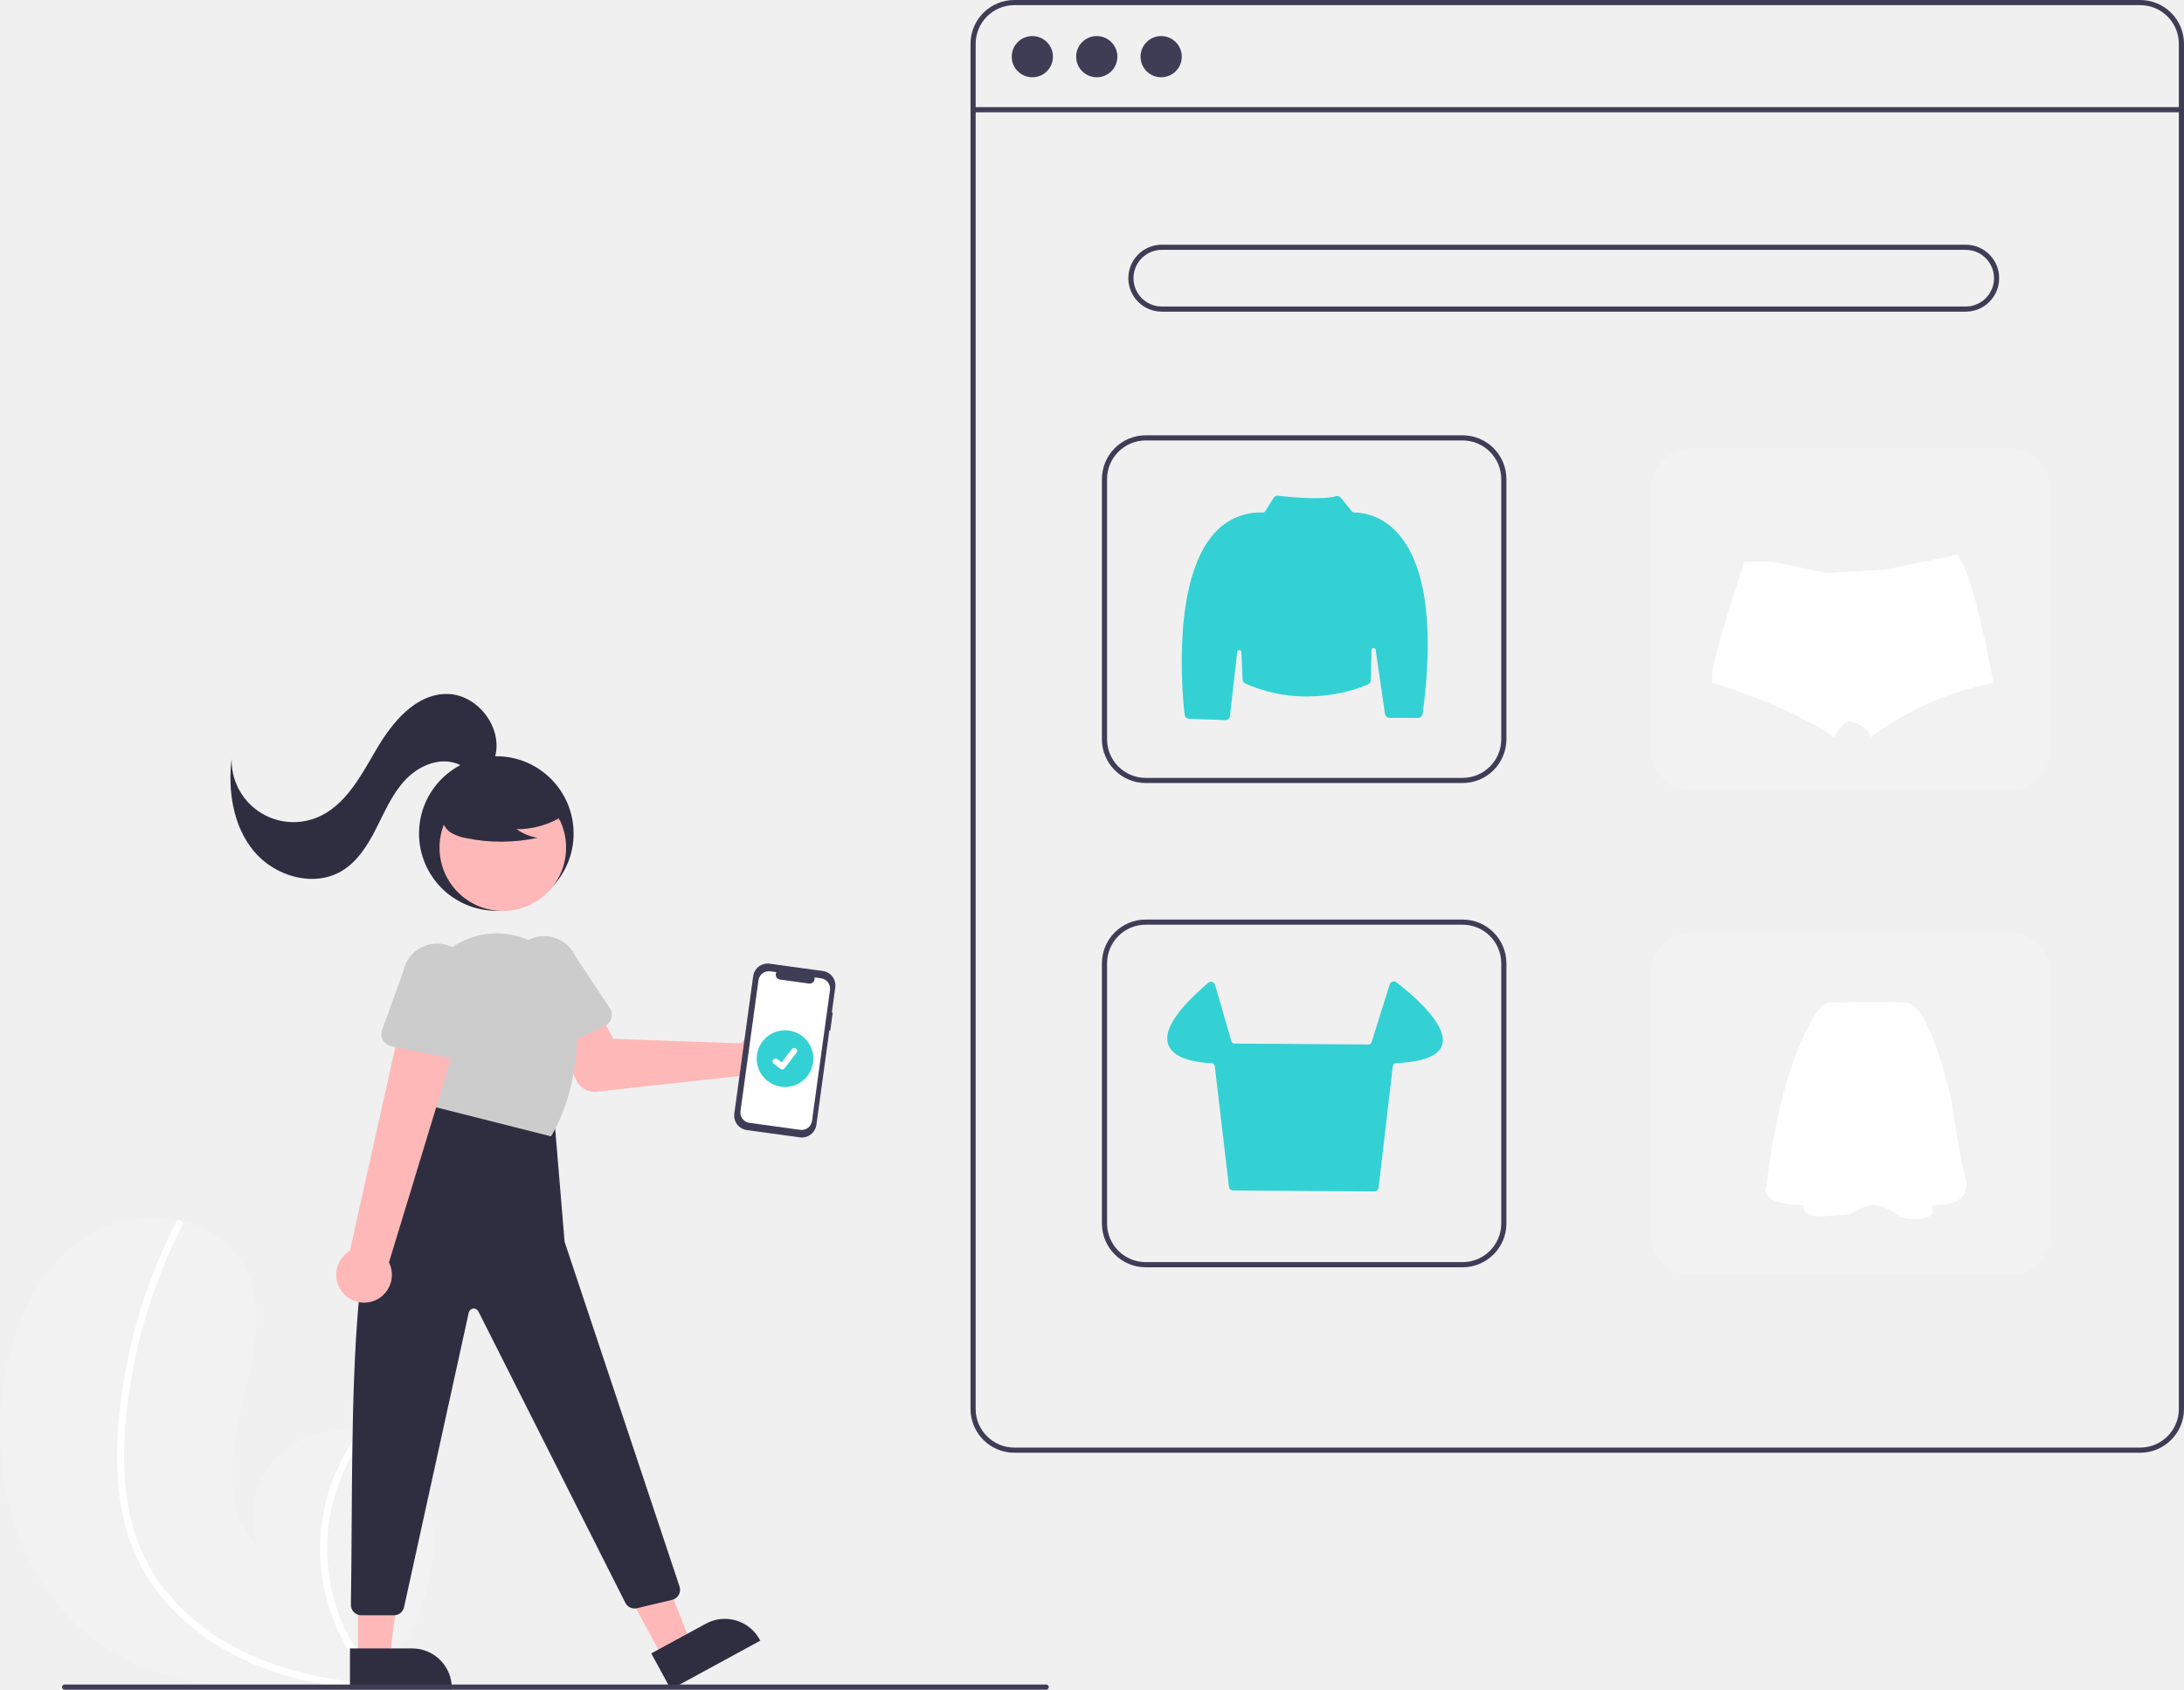
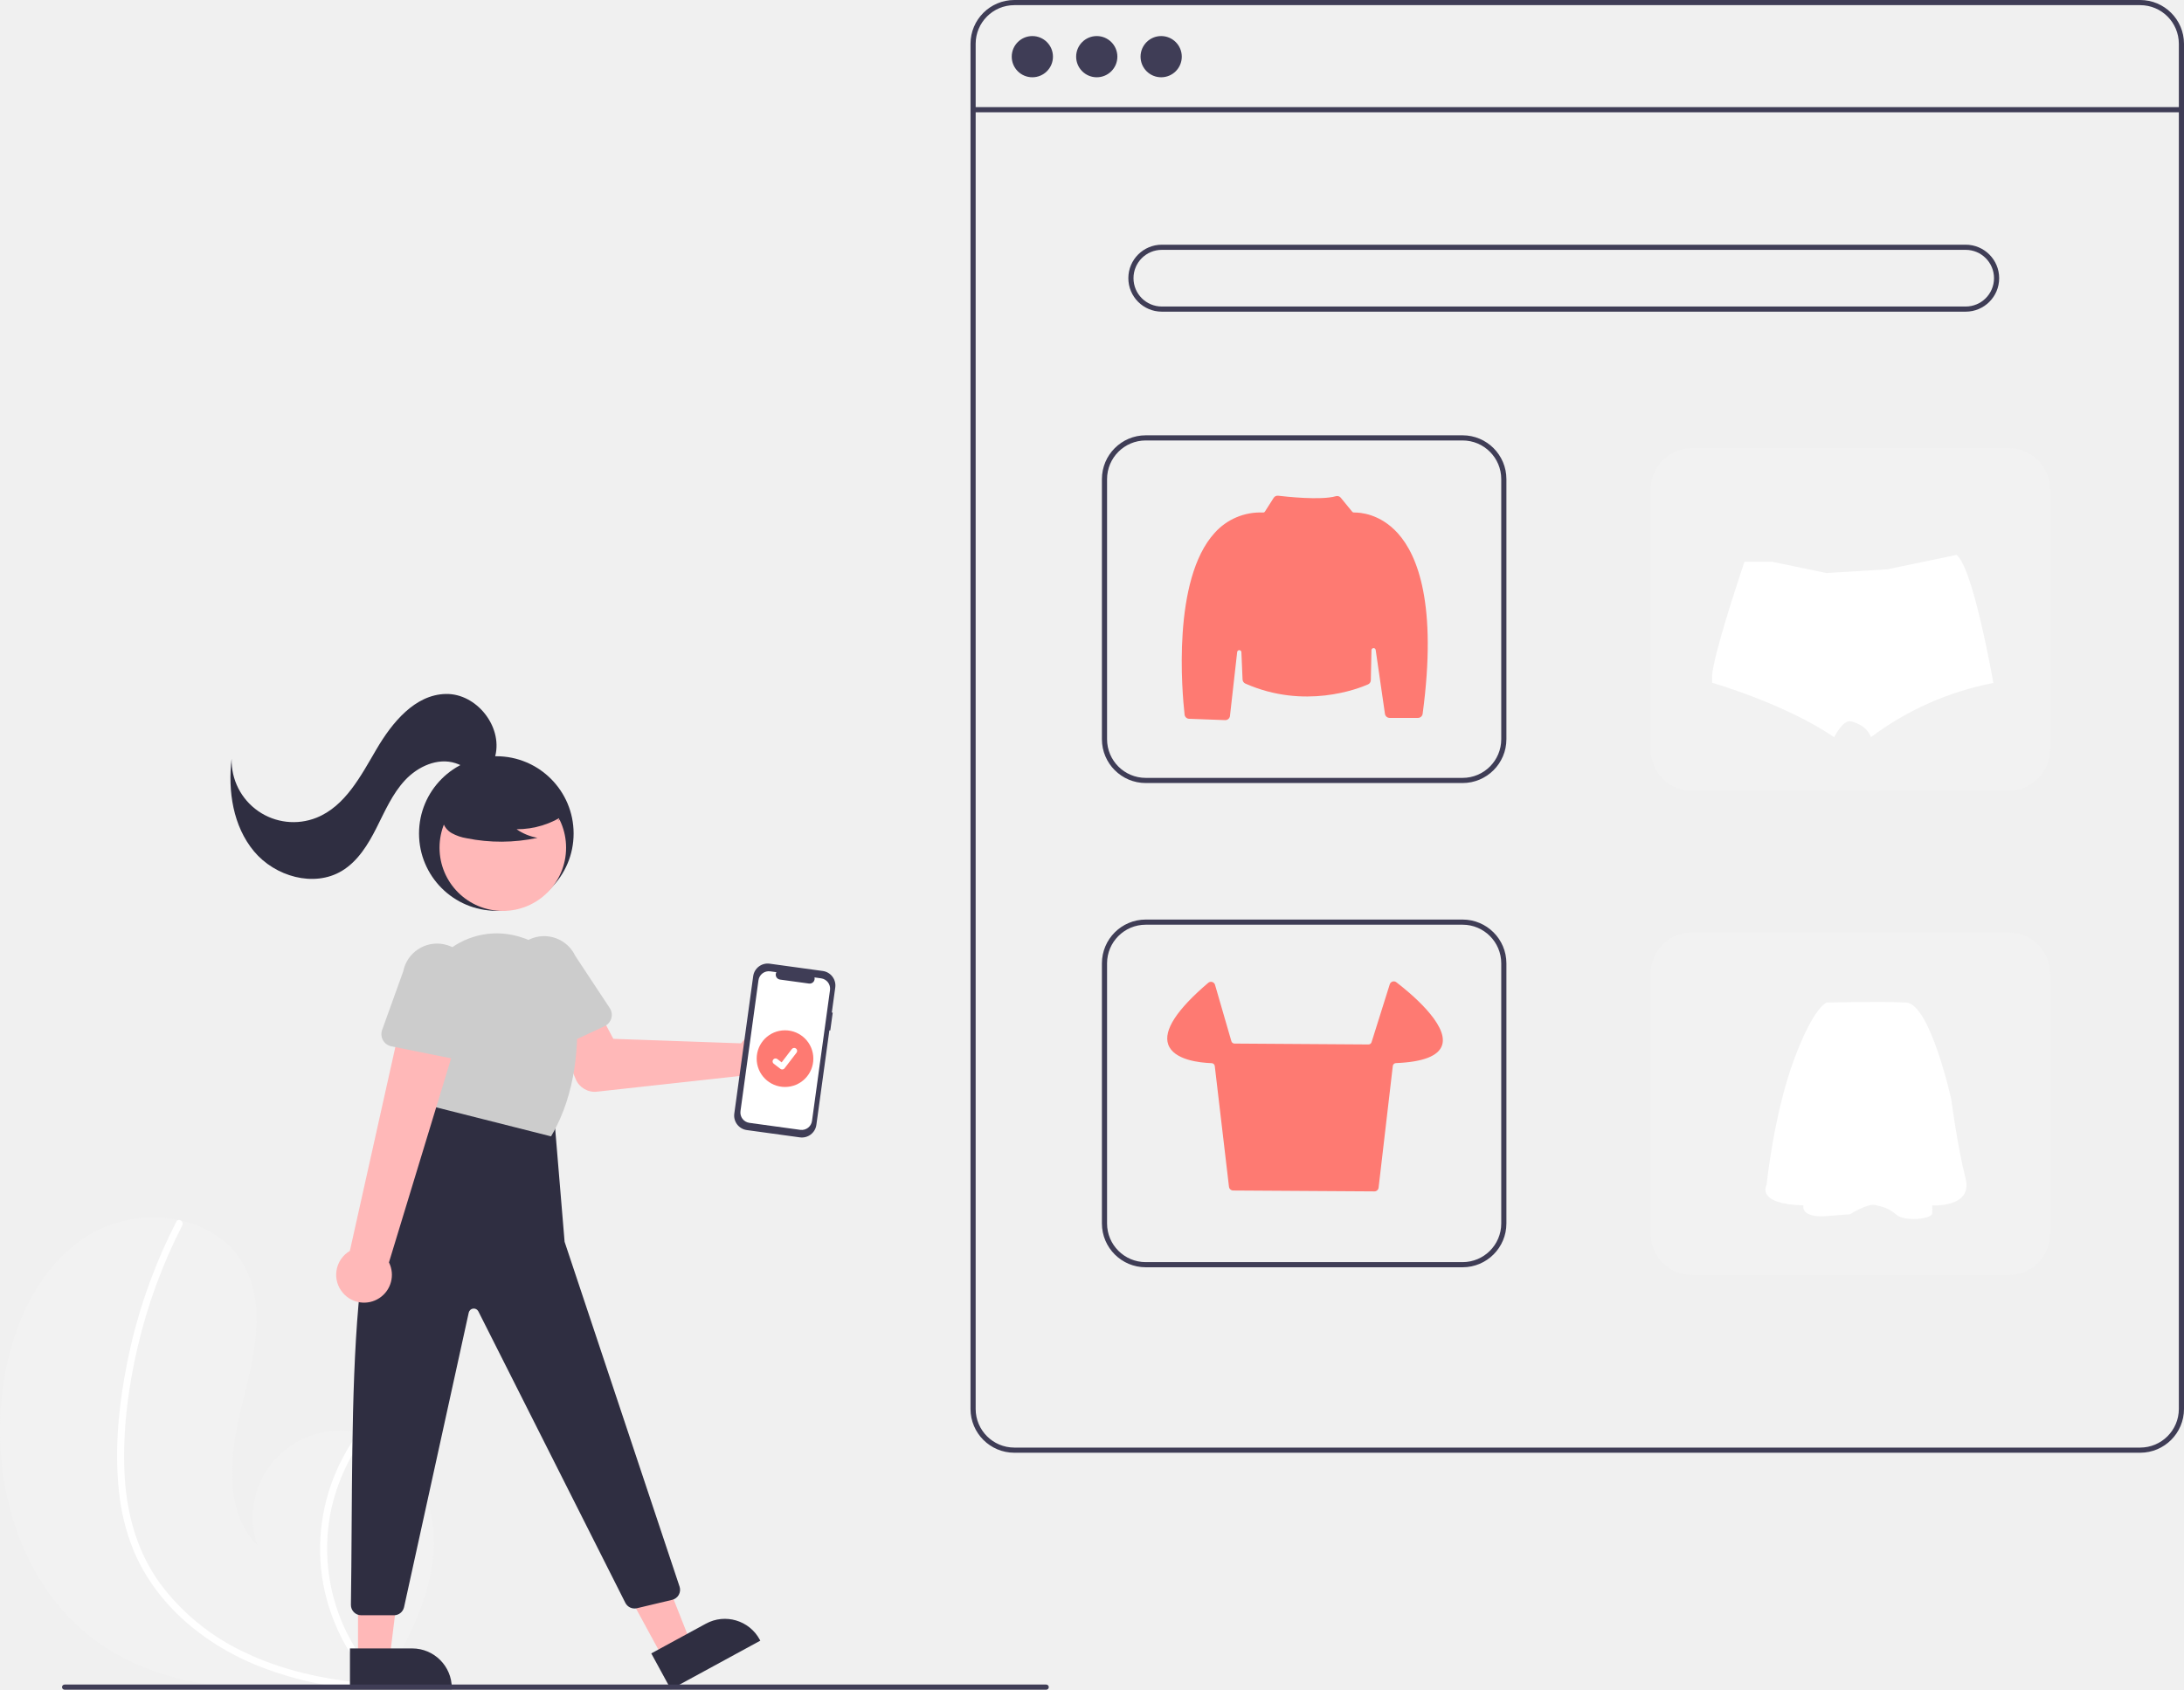
<svg xmlns="http://www.w3.org/2000/svg" data-name="Layer 1" width="847.693" height="656" viewBox="0 0 847.693 656">
  <path d="M213.747,759.288c26.423,19.035,60.664,19.991,93.762,17.652,4.622-.326,9.211-.709,13.757-1.122.027-.007.064-.005.091-.012.218-.021.437-.042.646-.054.938-.088,1.877-.176,2.807-.264l-.22.419-.689,1.3c.248-.435.495-.861.743-1.296.073-.131.155-.261.227-.391,8.574-14.921,17.078-30.39,19.248-47.428,2.242-17.685-4.059-37.709-19.624-46.401a31.407,31.407,0,0,0-6.445-2.699c-.931-.283-1.874-.512-2.828-.715a33.664,33.664,0,0,0-39.149,43.762c-13.196-13.531-10.734-35.482-6.182-53.827,4.561-18.345,10.082-38.758.806-55.236-5.156-9.172-14.224-14.862-24.401-17.154-.312-.067-.624-.135-.937-.193a49.13,49.13,0,0,0-35.297,6.185c-19.458,12.262-29.452,35.51-32.696,58.284C172.141,696.745,183.706,737.644,213.747,759.288Z" transform="translate(-176.1535 -122)" fill="#f2f2f2" />
  <path d="M222.278,700.541a83.518,83.518,0,0,0,5.764,23.535,72.52,72.52,0,0,0,11.26,18.392c9.497,11.424,22.054,20.012,35.691,25.735a133.728,133.728,0,0,0,32.517,8.737c4.622-.326,9.211-.709,13.757-1.122.027-.007.064-.005.091-.012.218-.021.437-.042.646-.054.938-.088,1.877-.176,2.807-.264l-.22.419-.689,1.3c.248-.435.495-.861.743-1.296.073-.131.155-.261.227-.391a73.922,73.922,0,0,1-20.717-64.665,74.556,74.556,0,0,1,13.896-31.863c-.931-.283-1.874-.512-2.828-.715a77.299,77.299,0,0,0-7.051,11.679,75.742,75.742,0,0,0-6.535,47.12,77.438,77.438,0,0,0,19.62,38.625c-.883-.062-1.774-.134-2.646-.214-16.522-1.4-33.01-4.952-47.995-12.227a86.44,86.44,0,0,1-32.382-26.57c-9.076-12.517-13.075-27.572-13.762-42.874-.728-16.382,1.397-33.052,5.136-48.983a205.598,205.598,0,0,1,17.276-47.06,1.478,1.478,0,0,0-.587-1.951,1.257,1.257,0,0,0-.937-.193,1.095,1.095,0,0,0-.723.619c-.945,1.843-1.872,3.688-2.763,5.554a207.931,207.931,0,0,0-16.277,48.823C222.313,666.913,220.56,683.953,222.278,700.541Z" transform="translate(-176.1535 -122)" fill="#fff" />
  <path d="M1006.846,686h-437a17.019,17.019,0,0,1-17-17V139a17.019,17.019,0,0,1,17-17h437a17.019,17.019,0,0,1,17,17V669A17.019,17.019,0,0,1,1006.846,686Zm-437-562a15.017,15.017,0,0,0-15,15V669a15.017,15.017,0,0,0,15,15h437a15.017,15.017,0,0,0,15-15V139a15.017,15.017,0,0,0-15-15Z" transform="translate(-176.1535 -122)" fill="#3f3d56" />
  <rect x="377.693" y="41.59" width="469" height="2" fill="#3f3d56" />
  <circle cx="400.693" cy="22" r="8" fill="#3f3d56" />
  <circle cx="425.693" cy="22" r="8" fill="#3f3d56" />
  <circle cx="450.693" cy="22" r="8" fill="#3f3d56" />
  <path d="M939.106,243h-312a13,13,0,0,1,0-26h312a13,13,0,0,1,0,26Zm-312-24a11,11,0,0,0,0,22h312a11,11,0,0,0,0-22Z" transform="translate(-176.1535 -122)" fill="#3f3d56" />
  <path d="M743.846,426h-123a17.019,17.019,0,0,1-17-17V308a17.019,17.019,0,0,1,17-17h123a17.019,17.019,0,0,1,17,17V409A17.019,17.019,0,0,1,743.846,426Zm-123-133a15.017,15.017,0,0,0-15,15V409a15.017,15.017,0,0,0,15,15h123a15.017,15.017,0,0,0,15-15V308a15.017,15.017,0,0,0-15-15Z" transform="translate(-176.1535 -122)" fill="#3f3d56" />
  <rect x="640.693" y="174" width="155" height="133" rx="16" fill="#f2f2f2" />
  <path d="M743.846,614h-123a17.019,17.019,0,0,1-17-17V496a17.019,17.019,0,0,1,17-17h123a17.019,17.019,0,0,1,17,17V597A17.019,17.019,0,0,1,743.846,614Zm-123-133a15.017,15.017,0,0,0-15,15V597a15.017,15.017,0,0,0,15,15h123a15.017,15.017,0,0,0,15-15V496a15.017,15.017,0,0,0-15-15Z" transform="translate(-176.1535 -122)" fill="#3f3d56" />
  <rect x="640.693" y="362" width="155" height="133" rx="16" fill="#f2f2f2" />
-   <path d="M651.738,401.573q-.033,0-.067-.001l-13.99-.518a1.808,1.808,0,0,1-1.743-1.613c-.963-8.591-4.926-52.371,11.675-70.567a23.747,23.747,0,0,1,18.788-7.892.786.786,0,0,0,.721-.376l3.387-5.322a1.836,1.836,0,0,1,1.753-.831c2.715.328,16.556,1.877,22.376.192a1.821,1.821,0,0,1,1.923.592l4.448,5.436a.779.779,0,0,0,.649.301c2.262-.045,10.194.393,17.135,8.157,7.517,8.407,15.274,27.376,9.543,69.996a1.833,1.833,0,0,1-1.809,1.584H715.51a1.832,1.832,0,0,1-1.803-1.561l-3.599-24.836a.822.822,0,0,0-1.635.101l-.248,11.661a1.826,1.826,0,0,1-1.083,1.627c-3.928,1.727-24.683,9.827-47.622-.318a1.838,1.838,0,0,1-1.083-1.594l-.451-10.595a.822.822,0,0,0-1.638-.057l-2.796,24.817A1.831,1.831,0,0,1,651.738,401.573Z" transform="translate(-176.1535 -122)" fill="#33d1d4" />
-   <path d="M709.612,584.539h-.01l-54.821-.347a1.637,1.637,0,0,1-1.613-1.444l-5.515-46.873a1.262,1.262,0,0,0-1.218-1.122c-4.352-.142-14.707-1.134-16.852-7.263-1.911-5.459,3.316-13.51,15.535-23.931a1.637,1.637,0,0,1,2.636.786l6.343,21.885a1.28,1.28,0,0,0,1.213.918l51.979.349a1.265,1.265,0,0,0,1.222-.891l7.058-22.458a1.634,1.634,0,0,1,2.551-.81c4.816,3.678,20.332,16.307,17.778,24.384-1.337,4.23-7.37,6.588-17.93,7.008a1.266,1.266,0,0,0-1.214,1.122l-5.517,47.242A1.633,1.633,0,0,1,709.612,584.539Z" transform="translate(-176.1535 -122)" fill="#33d1d4" />
+   <path d="M651.738,401.573q-.033,0-.067-.001l-13.99-.518a1.808,1.808,0,0,1-1.743-1.613c-.963-8.591-4.926-52.371,11.675-70.567a23.747,23.747,0,0,1,18.788-7.892.786.786,0,0,0,.721-.376l3.387-5.322a1.836,1.836,0,0,1,1.753-.831c2.715.328,16.556,1.877,22.376.192a1.821,1.821,0,0,1,1.923.592l4.448,5.436a.779.779,0,0,0,.649.301c2.262-.045,10.194.393,17.135,8.157,7.517,8.407,15.274,27.376,9.543,69.996a1.833,1.833,0,0,1-1.809,1.584H715.51a1.832,1.832,0,0,1-1.803-1.561l-3.599-24.836a.822.822,0,0,0-1.635.101l-.248,11.661a1.826,1.826,0,0,1-1.083,1.627c-3.928,1.727-24.683,9.827-47.622-.318a1.838,1.838,0,0,1-1.083-1.594l-.451-10.595a.822.822,0,0,0-1.638-.057l-2.796,24.817A1.831,1.831,0,0,1,651.738,401.573Z" transform="translate(-176.1535 -122)" fill="#FE7A72" />
+   <path d="M709.612,584.539h-.01l-54.821-.347a1.637,1.637,0,0,1-1.613-1.444l-5.515-46.873a1.262,1.262,0,0,0-1.218-1.122c-4.352-.142-14.707-1.134-16.852-7.263-1.911-5.459,3.316-13.51,15.535-23.931a1.637,1.637,0,0,1,2.636.786l6.343,21.885a1.28,1.28,0,0,0,1.213.918l51.979.349a1.265,1.265,0,0,0,1.222-.891l7.058-22.458a1.634,1.634,0,0,1,2.551-.81c4.816,3.678,20.332,16.307,17.778,24.384-1.337,4.23-7.37,6.588-17.93,7.008a1.266,1.266,0,0,0-1.214,1.122l-5.517,47.242A1.633,1.633,0,0,1,709.612,584.539Z" transform="translate(-176.1535 -122)" fill="#FE7A72" />
  <path d="M949.846,387.153a115.565,115.565,0,0,0-47.505,21.039,8.811,8.811,0,0,0-3.788-4.499,13.302,13.302,0,0,0-3.844-1.615c-1.236-.315-2.423.436-3.513,1.518a19.892,19.892,0,0,0-3.126,4.628c-18.826-12.922-47.384-21.168-47.384-21.168V384.472a14.27,14.27,0,0,1,.186-1.817c.097-.695.218-1.308.372-2.059,2.423-12.325,12.001-40.487,12.001-40.487h10.83l20.999,4.361,23.623-1.446,23.793-4.951,3.085-.646c5.145,4.038,10.984,32.305,13.278,44.339.291,1.526.517,2.786.686,3.715C949.741,386.531,949.846,387.153,949.846,387.153Z" transform="translate(-176.1535 -122)" fill="#fff" />
  <path d="M885.223,511.219h0s-5.031,1.258-12.832,22.389-10.566,48.434-10.566,48.434-4.387,7.429,14.339,7.926c0,0-1.506,4.906,9.059,4.153s9.045-.746,9.045-.746,6.793-4.277,9.812-3.524,4.906,1.009,8.175,3.773,13.717,1.638,13.841-.497a19.739,19.739,0,0,0,0-3.151s15.976,1.009,12.957-10.566-5.535-30.571-5.535-30.571-8.175-37.108-17.49-37.612S885.223,511.219,885.223,511.219Z" transform="translate(-176.1535 -122)" fill="#fff" />
  <circle cx="192.64" cy="323.596" r="30" fill="#2f2e41" />
  <circle cx="195.16" cy="329.092" r="24.561" fill="#ffb8b8" />
  <path d="M464.852,525.797a10.526,10.526,0,0,0-1.072,1.264L414.218,525.31,408.549,514.679l-17.162,6.458,8.206,19.796a8,8,0,0,0,8.263,4.889l56.084-6.158a10.497,10.497,0,1,0,.911-13.866Z" transform="translate(-176.1535 -122)" fill="#ffb8b8" />
  <path d="M384.785,530.696a4.812,4.812,0,0,1-2.643-3.017l-6.903-23.169a13.377,13.377,0,0,1,24.208-11.392l13.372,20.235a4.817,4.817,0,0,1-1.981,7.02L388.796,530.666A4.811,4.811,0,0,1,384.785,530.696Z" transform="translate(-176.1535 -122)" fill="#ccc" />
  <polygon points="257.446 643.927 268.214 638.065 250.729 593.743 234.837 602.394 257.446 643.927" fill="#ffb8b8" />
  <path d="M428.94,763.906l21.205-11.544.001-0a15.386,15.386,0,0,1,20.87,6.158l.239.439-34.72,18.9Z" transform="translate(-176.1535 -122)" fill="#2f2e41" />
  <polygon points="138.959 643.975 151.218 643.975 157.051 596.687 138.956 596.688 138.959 643.975" fill="#ffb8b8" />
  <path d="M311.985,761.973l24.144-.001h.001A15.386,15.386,0,0,1,351.516,777.358v.5l-39.531.001Z" transform="translate(-176.1535 -122)" fill="#2f2e41" />
  <path d="M391.294,556.096l4,48,44.619,133.856a4,4,0,0,1-2.868,5.156l-13.675,3.256a4,4,0,0,1-4.498-2.091l-57.044-113.153a2,2,0,0,0-3.739.472L332.984,745.954a4,4,0,0,1-3.907,3.142H316.355a3.993,3.993,0,0,1-3.997-4.054c1.166-79.297-2.68-169.653,27.936-183.946l5-13Z" transform="translate(-176.1535 -122)" fill="#2f2e41" />
  <path d="M343.854,551.5l-5.156-31.178a30.877,30.877,0,0,1,9.769-28.006,30.361,30.361,0,0,1,28.331-6.925c.292.078.585.159.878.241a30.783,30.783,0,0,1,22.228,27.346c.984,13.54.104,33.184-9.678,49.87l-.19.324Z" transform="translate(-176.1535 -122)" fill="#ccc" />
  <path d="M395.747,438.038a33.405,33.405,0,0,1-19.091,5.9,20.471,20.471,0,0,0,8.114,3.338,67.359,67.359,0,0,1-27.514.155,17.807,17.807,0,0,1-5.76-1.978,7.289,7.289,0,0,1-3.555-4.755c-.604-3.449,2.083-6.582,4.876-8.693a35.967,35.967,0,0,1,30.224-6.04c3.376.873,6.759,2.347,8.951,5.059s2.843,6.891.753,9.684Z" transform="translate(-176.1535 -122)" fill="#2f2e41" />
  <path d="M368.399,415.448c2.847-11.496-7.357-24.268-19.198-24.029-12.013.243-20.854,11.099-26.931,21.464S310.154,435,298.997,439.463a24.029,24.029,0,0,1-32.946-22.894c-1.498,12.593.577,26.219,8.699,35.959s23.233,14.13,34.095,7.584c6.204-3.739,10.169-10.237,13.438-16.701s6.178-13.279,11.131-18.564,12.612-8.792,19.506-6.569c2.736.883,5.191,2.603,8.018,3.126s6.386-.82,6.772-3.669Z" transform="translate(-176.1535 -122)" fill="#2f2e41" />
  <path d="M309.202,623.891a10.743,10.743,0,0,1,2.743-16.243l21.305-95.497,21.613,8.871-27.738,91.081a10.801,10.801,0,0,1-17.922,11.788Z" transform="translate(-176.1535 -122)" fill="#ffb8b8" />
  <path d="M324.809,525.85a4.812,4.812,0,0,1-.337-3.997l8.193-22.745a13.377,13.377,0,0,1,26.245,5.197l-1.245,24.222a4.817,4.817,0,0,1-5.76,4.475L328.055,528.207A4.811,4.811,0,0,1,324.809,525.85Z" transform="translate(-176.1535 -122)" fill="#ccc" />
  <path id="b06866c4-d0b9-420f-a9d2-389dd10be0a8-377" data-name="Path 22" d="M499.368,515.14l-.355-.049,1.337-9.723a5.68,5.68,0,0,0-4.854-6.401l-20.6-2.832a5.68,5.68,0,0,0-6.401,4.854l-7.332,53.34a5.68,5.68,0,0,0,4.854,6.401l20.6,2.832a5.68,5.68,0,0,0,6.401-4.854l5.045-36.697.355.049Z" transform="translate(-176.1535 -122)" fill="#3f3d56" />
  <path id="fb337c3c-e64d-4daa-8f83-1de4a3033e68-378" data-name="Path 23" d="M494.849,501.82l-2.565-.353a1.922,1.922,0,0,1-2.124,2.381l-11.256-1.547a1.922,1.922,0,0,1-1.403-2.866l-2.395-.329a4.046,4.046,0,0,0-4.56,3.458L463.562,553.368a4.046,4.046,0,0,0,3.458,4.56l19.743,2.714a4.046,4.046,0,0,0,4.56-3.458h0l6.984-50.804a4.046,4.046,0,0,0-3.458-4.559Z" transform="translate(-176.1535 -122)" fill="#fff" />
-   <circle cx="304.693" cy="411" r="11" fill="#33d1d4" />
+   <circle cx="304.693" cy="411" r="11" fill="#FE7A72" />
  <path d="M479.756,537.196a1.141,1.141,0,0,1-.686-.228l-.012-.009-2.585-1.979a1.148,1.148,0,1,1,1.397-1.823l1.674,1.284,3.957-5.16a1.148,1.148,0,0,1,1.61-.213l-.025.033.025-.033a1.15,1.15,0,0,1,.213,1.61l-4.654,6.07A1.149,1.149,0,0,1,479.756,537.196Z" transform="translate(-176.1535 -122)" fill="#fff" />
  <path d="M582.228,778h-381a1,1,0,0,1,0-2h381a1,1,0,1,1,0,2Z" transform="translate(-176.1535 -122)" fill="#3f3d56" />
</svg>
